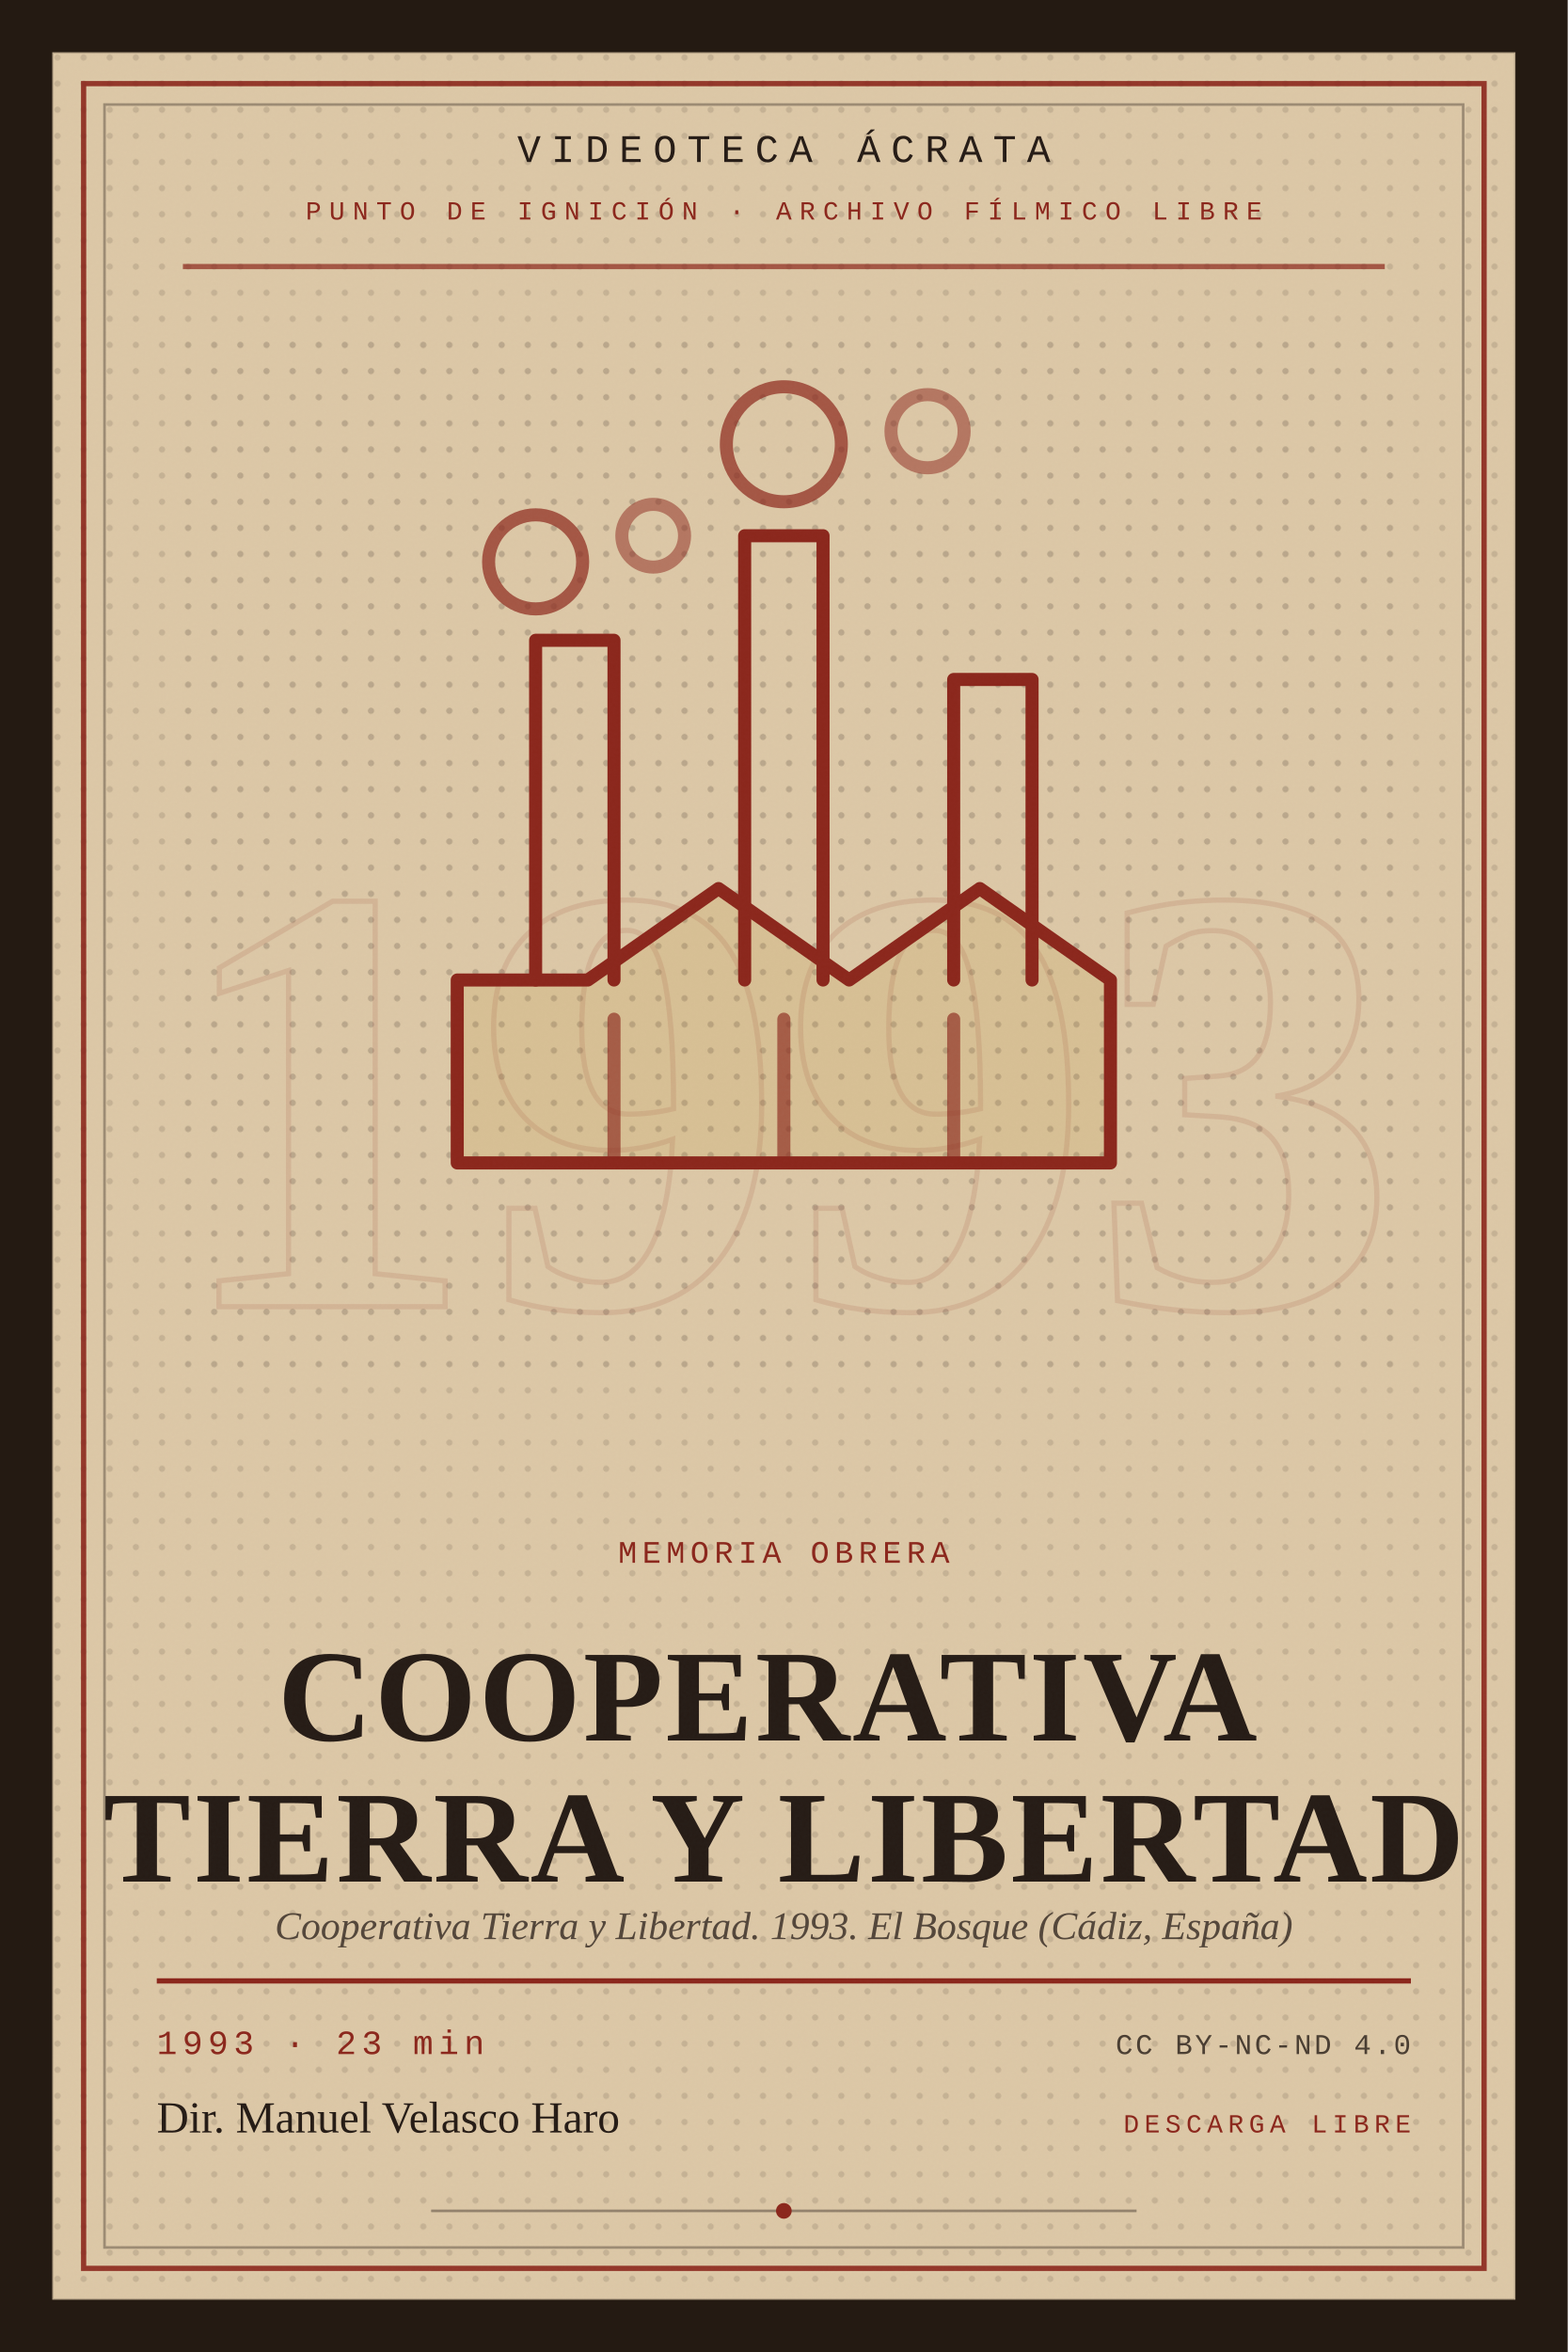
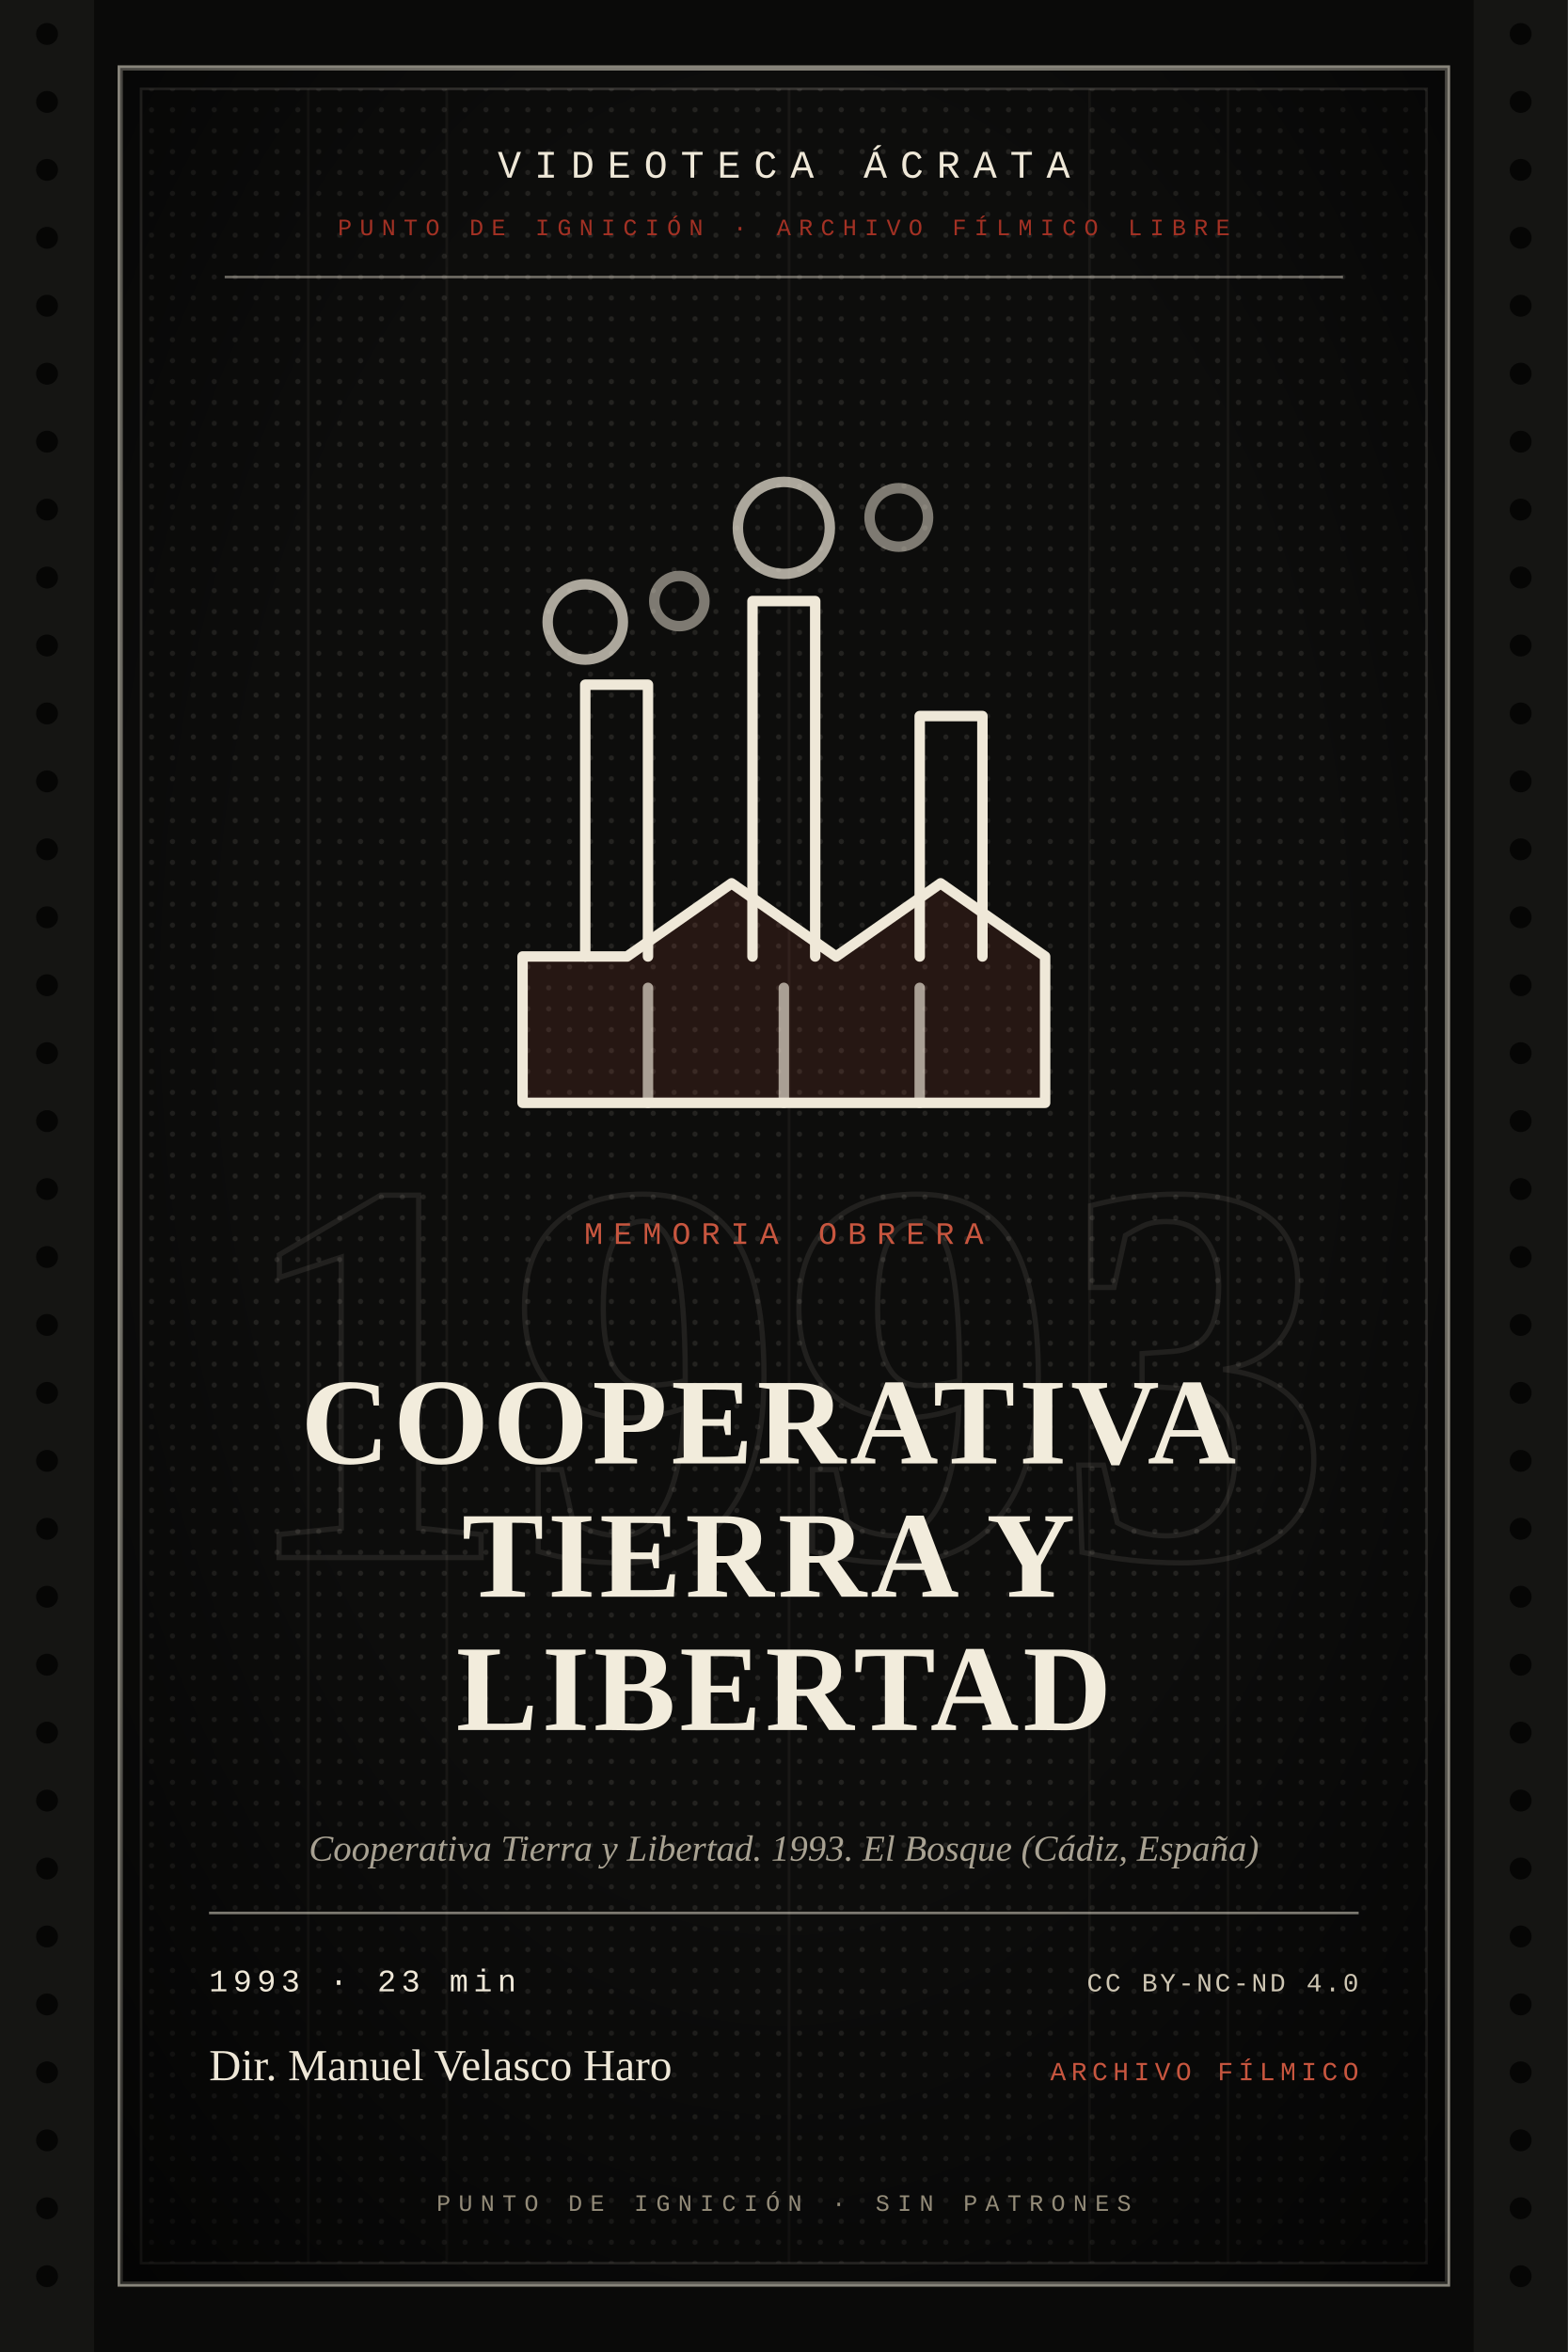
<svg xmlns="http://www.w3.org/2000/svg" viewBox="0 0 600 900" width="600" height="900" role="img" aria-labelledby="titulo-cooperativa-tierra-y-libertad desc-cooperativa-tierra-y-libertad">
  <defs>
-     <pattern id="trama" width="10" height="10" patternUnits="userSpaceOnUse">
-       <circle cx="2" cy="2" r="1.2" fill="#251b15" opacity=".18" />
+     <pattern id="grano-n" width="8" height="8" patternUnits="userSpaceOnUse">
+       <circle cx="2" cy="2" r="1" fill="#f2ecdc" opacity=".14" />
    </pattern>
-     <filter id="grano" x="0" y="0" width="100%" height="100%">
-       <feTurbulence type="fractalNoise" baseFrequency=".85" numOctaves="3" stitchTiles="stitch" result="ruido" />
-       <feColorMatrix in="ruido" type="saturate" values="0" result="gris" />
-       <feComponentTransfer in="gris" result="tenue">
-         <feFuncA type="table" tableValues="0 .12" />
-       </feComponentTransfer>
-       <feBlend in="SourceGraphic" in2="tenue" mode="multiply" />
-     </filter>
+     <radialGradient id="vineta-n" cx=".5" cy=".42" r=".78">
+       <stop offset="52%" stop-color="#000" stop-opacity="0" />
+       <stop offset="100%" stop-color="#000" stop-opacity=".72" />
+     </radialGradient>
  </defs>
-   <rect width="600" height="900" fill="#241a12" />
-   <rect x="20" y="20" width="560" height="860" fill="#dcc7a6" />
-   <rect x="20" y="20" width="560" height="860" fill="url(#trama)" opacity=".7" />
-   <rect x="32" y="32" width="536" height="836" fill="none" stroke="#8b261b" stroke-width="2" opacity=".9" />
-   <rect x="40" y="40" width="520" height="820" fill="none" stroke="#251b15" stroke-width="1" opacity=".35" />
-   <text x="300" y="62" text-anchor="middle" font-family="'Special Elite', 'Courier New', monospace" font-size="15" letter-spacing="4" fill="#251b15">VIDEOTECA ÁCRATA</text>
-   <text x="300" y="84" text-anchor="middle" font-family="'Special Elite', 'Courier New', monospace" font-size="10" letter-spacing="3" fill="#8b261b">PUNTO DE IGNICIÓN · ARCHIVO FÍLMICO LIBRE</text>
-   <path d="M70 102 L530 102" stroke="#8b261b" stroke-width="2" opacity=".7" />
-   <text x="300" y="500" text-anchor="middle" font-family="Georgia, 'Times New Roman', serif" font-weight="700" font-size="235" fill="none" stroke="#8b261b" stroke-width="2" opacity=".12">1993</text>
-   <rect x="65" y="125" width="470" height="405" fill="url(#trama)" opacity=".4" />
-   <g transform="translate(300 320) scale(1)">
+   <rect width="600" height="900" fill="#0a0a09" />
+   <rect x="0" y="0" width="36" height="900" fill="#151513" />
+   <rect x="564" y="0" width="36" height="900" fill="#151513" />
+   <g fill="#060605">
+     <circle cx="18" cy="13" r="4.2" />
+     <circle cx="582" cy="13" r="4.2" />
+     <circle cx="18" cy="39" r="4.2" />
+     <circle cx="582" cy="39" r="4.2" />
+     <circle cx="18" cy="65" r="4.2" />
+     <circle cx="582" cy="65" r="4.2" />
+     <circle cx="18" cy="91" r="4.2" />
+     <circle cx="582" cy="91" r="4.2" />
+     <circle cx="18" cy="117" r="4.2" />
+     <circle cx="582" cy="117" r="4.2" />
+     <circle cx="18" cy="143" r="4.2" />
+     <circle cx="582" cy="143" r="4.2" />
+     <circle cx="18" cy="169" r="4.2" />
+     <circle cx="582" cy="169" r="4.2" />
+     <circle cx="18" cy="195" r="4.2" />
+     <circle cx="582" cy="195" r="4.2" />
+     <circle cx="18" cy="221" r="4.2" />
+     <circle cx="582" cy="221" r="4.2" />
+     <circle cx="18" cy="247" r="4.2" />
+     <circle cx="582" cy="247" r="4.2" />
+     <circle cx="18" cy="273" r="4.2" />
+     <circle cx="582" cy="273" r="4.2" />
+     <circle cx="18" cy="299" r="4.2" />
+     <circle cx="582" cy="299" r="4.2" />
+     <circle cx="18" cy="325" r="4.2" />
+     <circle cx="582" cy="325" r="4.2" />
+     <circle cx="18" cy="351" r="4.2" />
+     <circle cx="582" cy="351" r="4.2" />
+     <circle cx="18" cy="377" r="4.2" />
+     <circle cx="582" cy="377" r="4.2" />
+     <circle cx="18" cy="403" r="4.2" />
+     <circle cx="582" cy="403" r="4.2" />
+     <circle cx="18" cy="429" r="4.2" />
+     <circle cx="582" cy="429" r="4.2" />
+     <circle cx="18" cy="455" r="4.2" />
+     <circle cx="582" cy="455" r="4.2" />
+     <circle cx="18" cy="481" r="4.2" />
+     <circle cx="582" cy="481" r="4.2" />
+     <circle cx="18" cy="507" r="4.2" />
+     <circle cx="582" cy="507" r="4.2" />
+     <circle cx="18" cy="533" r="4.2" />
+     <circle cx="582" cy="533" r="4.2" />
+     <circle cx="18" cy="559" r="4.2" />
+     <circle cx="582" cy="559" r="4.2" />
+     <circle cx="18" cy="585" r="4.2" />
+     <circle cx="582" cy="585" r="4.2" />
+     <circle cx="18" cy="611" r="4.2" />
+     <circle cx="582" cy="611" r="4.2" />
+     <circle cx="18" cy="637" r="4.2" />
+     <circle cx="582" cy="637" r="4.2" />
+     <circle cx="18" cy="663" r="4.2" />
+     <circle cx="582" cy="663" r="4.2" />
+     <circle cx="18" cy="689" r="4.2" />
+     <circle cx="582" cy="689" r="4.2" />
+     <circle cx="18" cy="715" r="4.2" />
+     <circle cx="582" cy="715" r="4.2" />
+     <circle cx="18" cy="741" r="4.2" />
+     <circle cx="582" cy="741" r="4.2" />
+     <circle cx="18" cy="767" r="4.2" />
+     <circle cx="582" cy="767" r="4.2" />
+     <circle cx="18" cy="793" r="4.2" />
+     <circle cx="582" cy="793" r="4.2" />
+     <circle cx="18" cy="819" r="4.2" />
+     <circle cx="582" cy="819" r="4.2" />
+     <circle cx="18" cy="845" r="4.2" />
+     <circle cx="582" cy="845" r="4.2" />
+     <circle cx="18" cy="871" r="4.2" />
+     <circle cx="582" cy="871" r="4.2" />
+   </g>
+   <rect x="46" y="26" width="508" height="848" fill="#0d0d0c" stroke="#efe8d8" stroke-width="2" stroke-opacity=".55" />
+   <rect x="54" y="34" width="492" height="832" fill="none" stroke="#efe8d8" stroke-width="1" stroke-opacity=".18" />
+   <rect x="54" y="34" width="492" height="832" fill="url(#grano-n)" opacity=".7" />
+   <g stroke="#efe8d8" stroke-opacity=".055" stroke-width="1">
+     <path d="M118 34V866" />
+     <path d="M171 34V866" />
+     <path d="M302 34V866" />
+     <path d="M417 34V866" />
+     <path d="M470 34V866" />
+   </g>
+   <rect x="46" y="26" width="508" height="848" fill="url(#vineta-n)" />
+   <text x="300" y="68" text-anchor="middle" font-family="'Courier Prime', 'Courier New', monospace" font-size="15" letter-spacing="5" fill="#efe8d8">VIDEOTECA ÁCRATA</text>
+   <text x="300" y="90" text-anchor="middle" font-family="'Courier Prime', 'Courier New', monospace" font-size="9" letter-spacing="3" fill="#a33124">PUNTO DE IGNICIÓN · ARCHIVO FÍLMICO LIBRE</text>
+   <path d="M86 106 L514 106" stroke="#efe8d8" stroke-width="1" stroke-opacity=".42" />
+   <text x="300" y="596" text-anchor="middle" font-family="Georgia, 'Times New Roman', serif" font-weight="700" font-size="210" fill="none" stroke="#efe8d8" stroke-width="2" stroke-opacity=".09">1993</text>
+   <g transform="translate(300 322) scale(0.8)">
    <g>
-       <path d="M-125 55 L-125 125 L125 125 L125 55 L75 20 L25 55 L-25 20 L-75 55 Z" fill="#b98a24" opacity=".14" />
-       <path d="M-125 55 L-125 125 L125 125 L125 55 L75 20 L25 55 L-25 20 L-75 55 Z" fill="none" stroke="#8b261b" stroke-width="5" stroke-linecap="round" stroke-linejoin="round" />
-       <path d="M-95 55 L-95 -75 L-65 -75 L-65 55" fill="none" stroke="#8b261b" stroke-width="5" stroke-linecap="round" stroke-linejoin="round" />
-       <path d="M-15 55 L-15 -115 L15 -115 L15 55" fill="none" stroke="#8b261b" stroke-width="5" stroke-linecap="round" stroke-linejoin="round" />
-       <path d="M65 55 L65 -60 L95 -60 L95 55" fill="none" stroke="#8b261b" stroke-width="5" stroke-linecap="round" stroke-linejoin="round" />
-       <path d="M-65 125 L-65 70 M0 125 L0 70 M65 125 L65 70" fill="none" stroke="#8b261b" stroke-width="5" stroke-linecap="round" stroke-linejoin="round" opacity=".65" />
-       <circle cx="-95" cy="-105" r="18" fill="none" stroke="#8b261b" stroke-width="5" stroke-linecap="round" stroke-linejoin="round" opacity=".7" />
-       <circle cx="-50" cy="-115" r="12" fill="none" stroke="#8b261b" stroke-width="5" stroke-linecap="round" stroke-linejoin="round" opacity=".5" />
-       <circle cx="0" cy="-150" r="22" fill="none" stroke="#8b261b" stroke-width="5" stroke-linecap="round" stroke-linejoin="round" opacity=".7" />
-       <circle cx="55" cy="-155" r="14" fill="none" stroke="#8b261b" stroke-width="5" stroke-linecap="round" stroke-linejoin="round" opacity=".5" />
+       <path d="M-125 55 L-125 125 L125 125 L125 55 L75 20 L25 55 L-25 20 L-75 55 Z" fill="#c8563f" opacity=".14" />
+       <path d="M-125 55 L-125 125 L125 125 L125 55 L75 20 L25 55 L-25 20 L-75 55 Z" fill="none" stroke="#efe8d8" stroke-width="5" stroke-linecap="round" stroke-linejoin="round" />
+       <path d="M-95 55 L-95 -75 L-65 -75 L-65 55" fill="none" stroke="#efe8d8" stroke-width="5" stroke-linecap="round" stroke-linejoin="round" />
+       <path d="M-15 55 L-15 -115 L15 -115 L15 55" fill="none" stroke="#efe8d8" stroke-width="5" stroke-linecap="round" stroke-linejoin="round" />
+       <path d="M65 55 L65 -60 L95 -60 L95 55" fill="none" stroke="#efe8d8" stroke-width="5" stroke-linecap="round" stroke-linejoin="round" />
+       <path d="M-65 125 L-65 70 M0 125 L0 70 M65 125 L65 70" fill="none" stroke="#efe8d8" stroke-width="5" stroke-linecap="round" stroke-linejoin="round" opacity=".65" />
+       <circle cx="-95" cy="-105" r="18" fill="none" stroke="#efe8d8" stroke-width="5" stroke-linecap="round" stroke-linejoin="round" opacity=".7" />
+       <circle cx="-50" cy="-115" r="12" fill="none" stroke="#efe8d8" stroke-width="5" stroke-linecap="round" stroke-linejoin="round" opacity=".5" />
+       <circle cx="0" cy="-150" r="22" fill="none" stroke="#efe8d8" stroke-width="5" stroke-linecap="round" stroke-linejoin="round" opacity=".7" />
+       <circle cx="55" cy="-155" r="14" fill="none" stroke="#efe8d8" stroke-width="5" stroke-linecap="round" stroke-linejoin="round" opacity=".5" />
    </g>
  </g>
-   <text x="300" y="598" text-anchor="middle" font-family="'Special Elite', 'Courier New', monospace" font-size="12" letter-spacing="2" fill="#8b261b">MEMORIA OBRERA</text>
-   <text text-anchor="middle" font-family="Georgia, 'Times New Roman', serif" font-weight="700" font-size="50" letter-spacing="1" fill="#251b15">
-     <tspan x="300" y="666">COOPERATIVA</tspan>
-     <tspan x="300" y="720">TIERRA Y LIBERTAD</tspan>
+   <text x="300" y="476" text-anchor="middle" font-family="'Courier Prime', 'Courier New', monospace" font-size="12" letter-spacing="4" fill="#c8563f">MEMORIA OBRERA</text>
+   <text text-anchor="middle" font-family="Georgia, 'Times New Roman', serif" font-weight="700" font-size="47" letter-spacing="1.5" fill="#f2ecdc">
+     <tspan x="300" y="560">COOPERATIVA</tspan>
+     <tspan x="300" y="611">TIERRA Y</tspan>
+     <tspan x="300" y="662">LIBERTAD</tspan>
  </text>
-   <text x="300" y="742" text-anchor="middle" font-family="Georgia, 'Times New Roman', serif" font-style="italic" font-size="15" fill="#251b15" opacity=".75">Cooperativa Tierra y Libertad. 1993. El Bosque (Cádiz, España)</text>
-   <path d="M60 758 L540 758" stroke="#8b261b" stroke-width="2" />
-   <text x="60" y="786" font-family="'Special Elite', 'Courier New', monospace" font-size="13" letter-spacing="2" fill="#8b261b">1993 · 23 min</text>
-   <text x="540" y="786" text-anchor="end" font-family="'Special Elite', 'Courier New', monospace" font-size="11" letter-spacing="1" fill="#251b15" opacity=".8">CC BY-NC-ND 4.0</text>
-   <text x="60" y="816" font-family="Georgia, 'Times New Roman', serif" font-size="17" fill="#251b15">Dir. Manuel Velasco Haro</text>
-   <text x="540" y="816" text-anchor="end" font-family="'Special Elite', 'Courier New', monospace" font-size="10" letter-spacing="2" fill="#8b261b">DESCARGA LIBRE</text>
-   <g transform="translate(300 846)">
-     <path d="M-135 0 L135 0" stroke="#251b15" stroke-width="1" opacity=".4" />
-     <circle cx="0" cy="0" r="3" fill="#8b261b" />
-   </g>
-   <rect x="20" y="20" width="560" height="860" fill="none" stroke="#251b15" stroke-width="1" opacity=".2" filter="url(#grano)" />
+   <text x="300" y="712" text-anchor="middle" font-family="Georgia, 'Times New Roman', serif" font-style="italic" font-size="14" fill="#cfc7b4" opacity=".8">Cooperativa Tierra y Libertad. 1993. El Bosque (Cádiz, España)</text>
+   <path d="M80 732 L520 732" stroke="#efe8d8" stroke-width="1" stroke-opacity=".5" />
+   <text x="80" y="762" font-family="'Courier Prime', 'Courier New', monospace" font-size="12" letter-spacing="2" fill="#efe8d8">1993 · 23 min</text>
+   <text x="520" y="762" text-anchor="end" font-family="'Courier Prime', 'Courier New', monospace" font-size="10" letter-spacing="1" fill="#cfc7b4">CC BY-NC-ND 4.0</text>
+   <text x="80" y="796" font-family="Georgia, 'Times New Roman', serif" font-size="17" fill="#efe8d8">Dir. Manuel Velasco Haro</text>
+   <text x="520" y="796" text-anchor="end" font-family="'Courier Prime', 'Courier New', monospace" font-size="10" letter-spacing="2" fill="#c8563f">ARCHIVO FÍLMICO</text>
+   <text x="300" y="846" text-anchor="middle" font-family="'Courier Prime', 'Courier New', monospace" font-size="9" letter-spacing="3" fill="#948c79">PUNTO DE IGNICIÓN · SIN PATRONES</text>
</svg>
